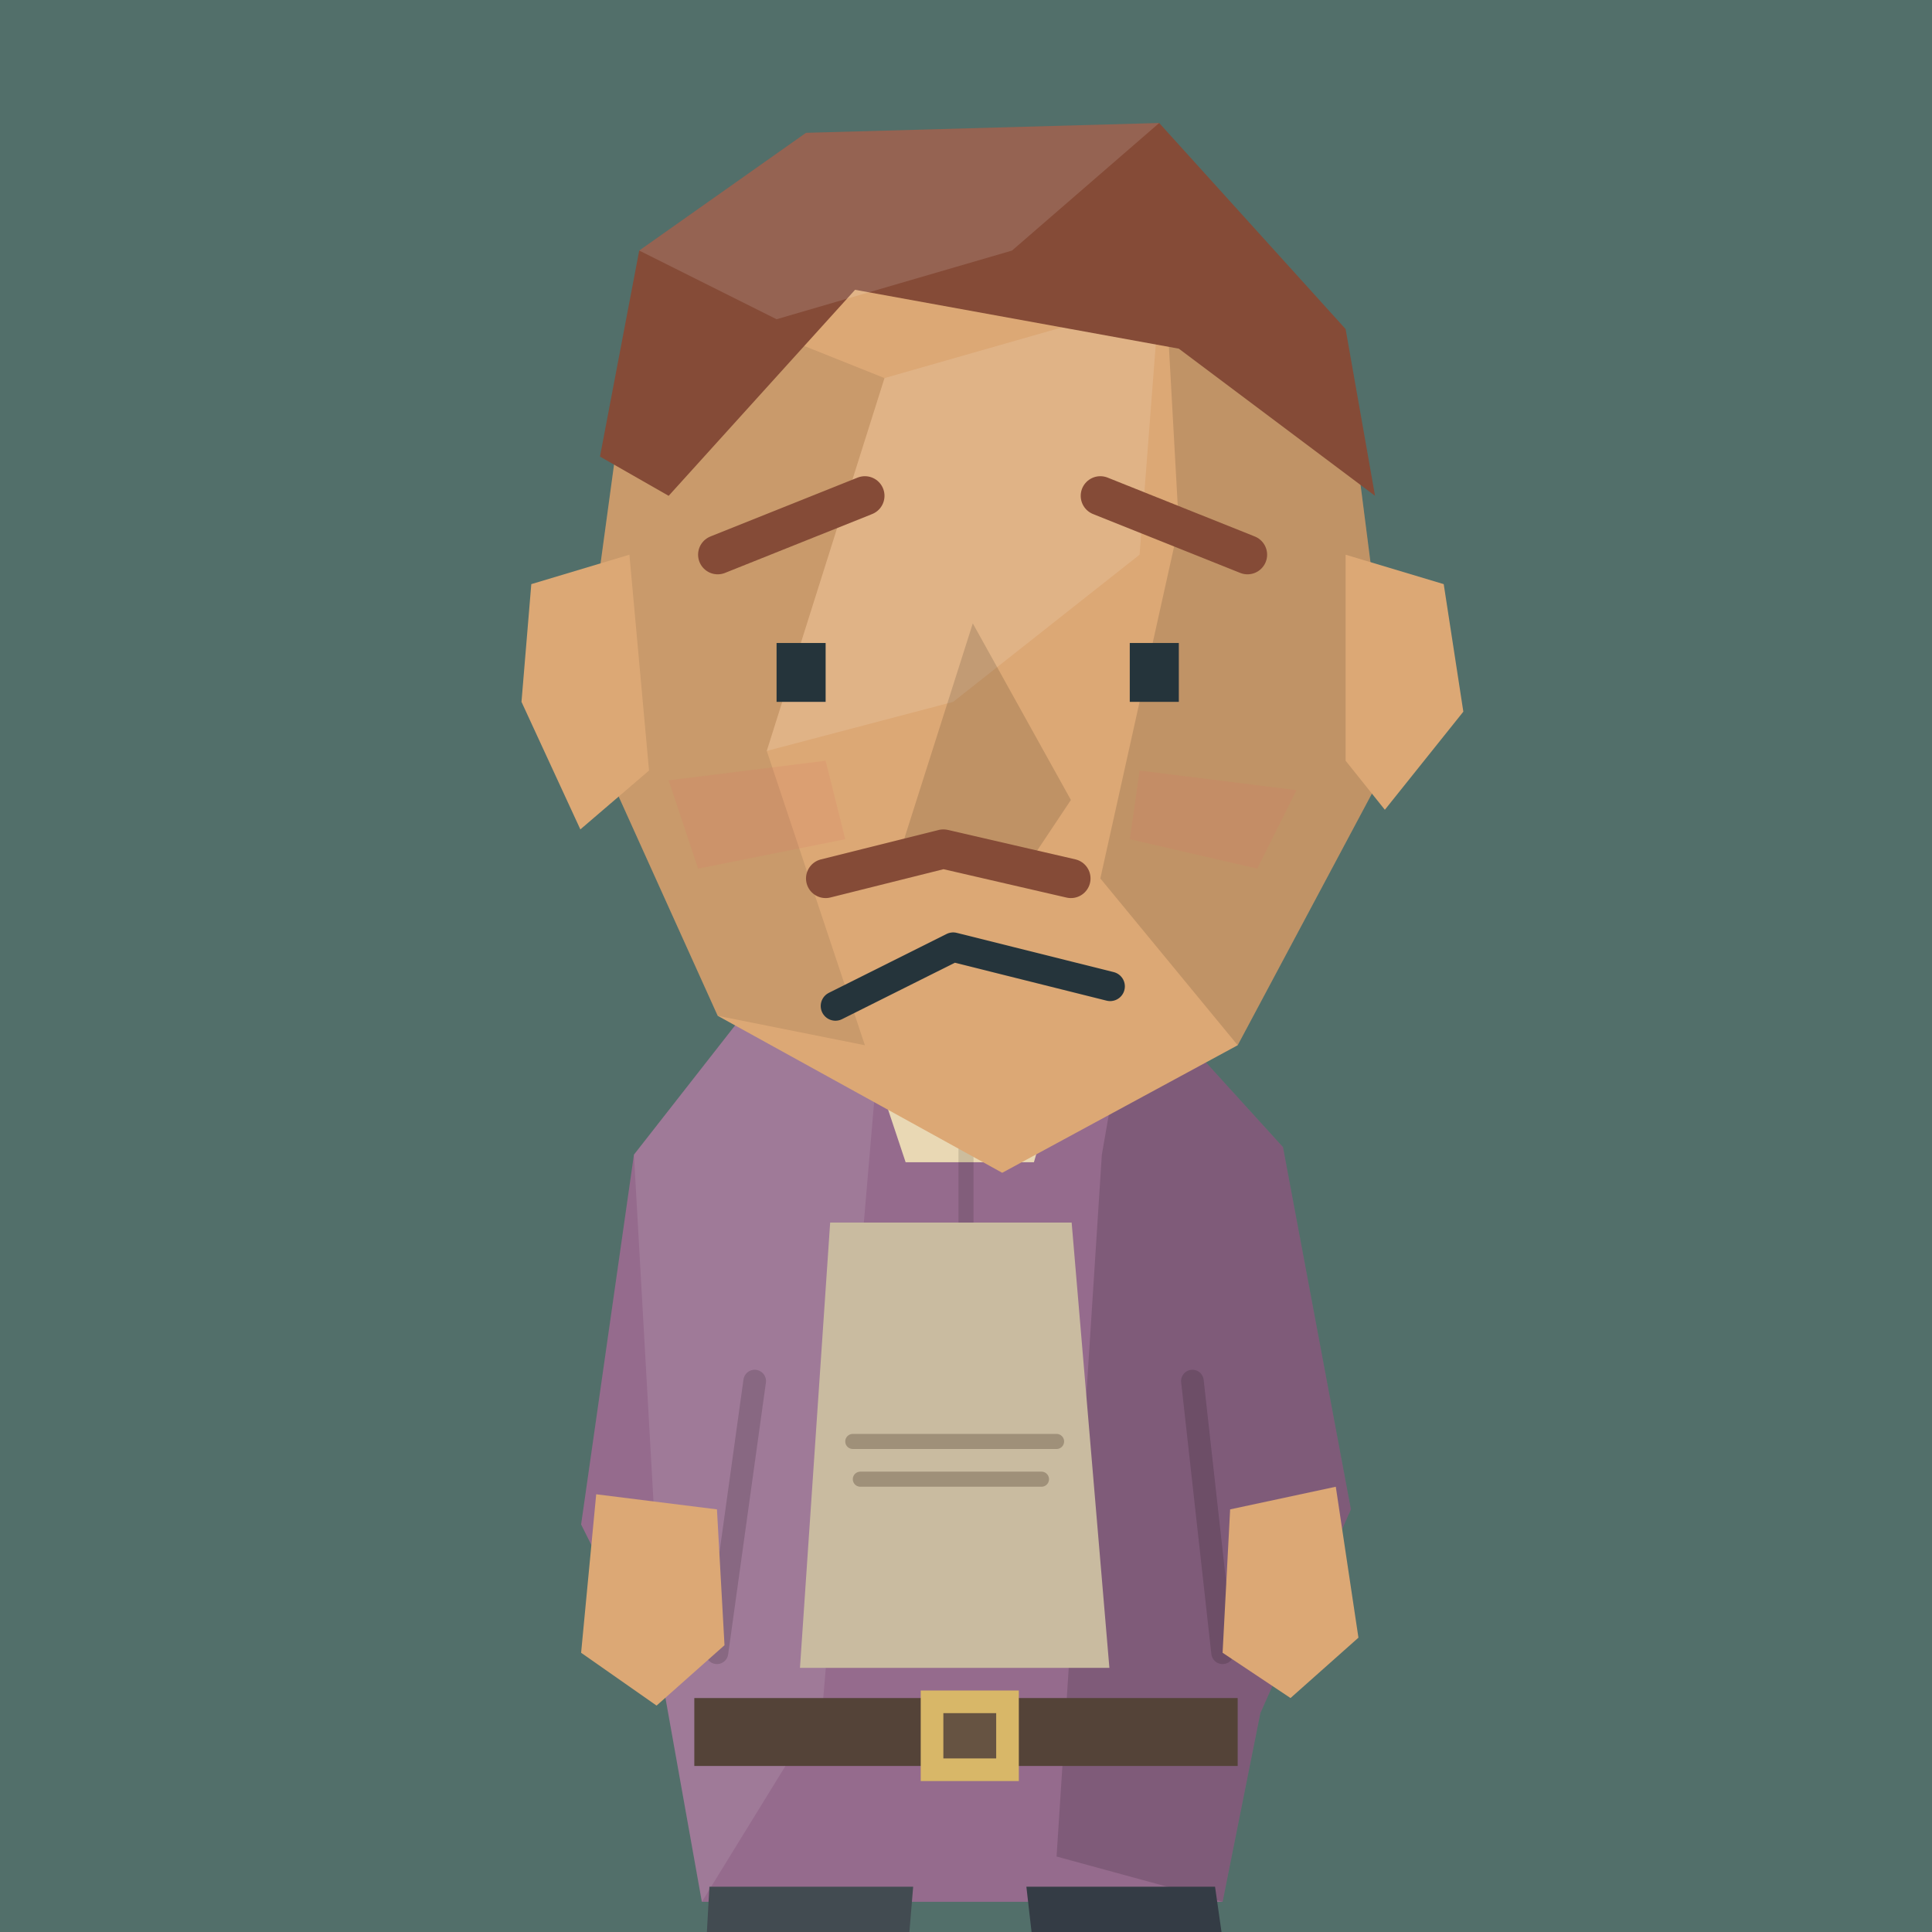
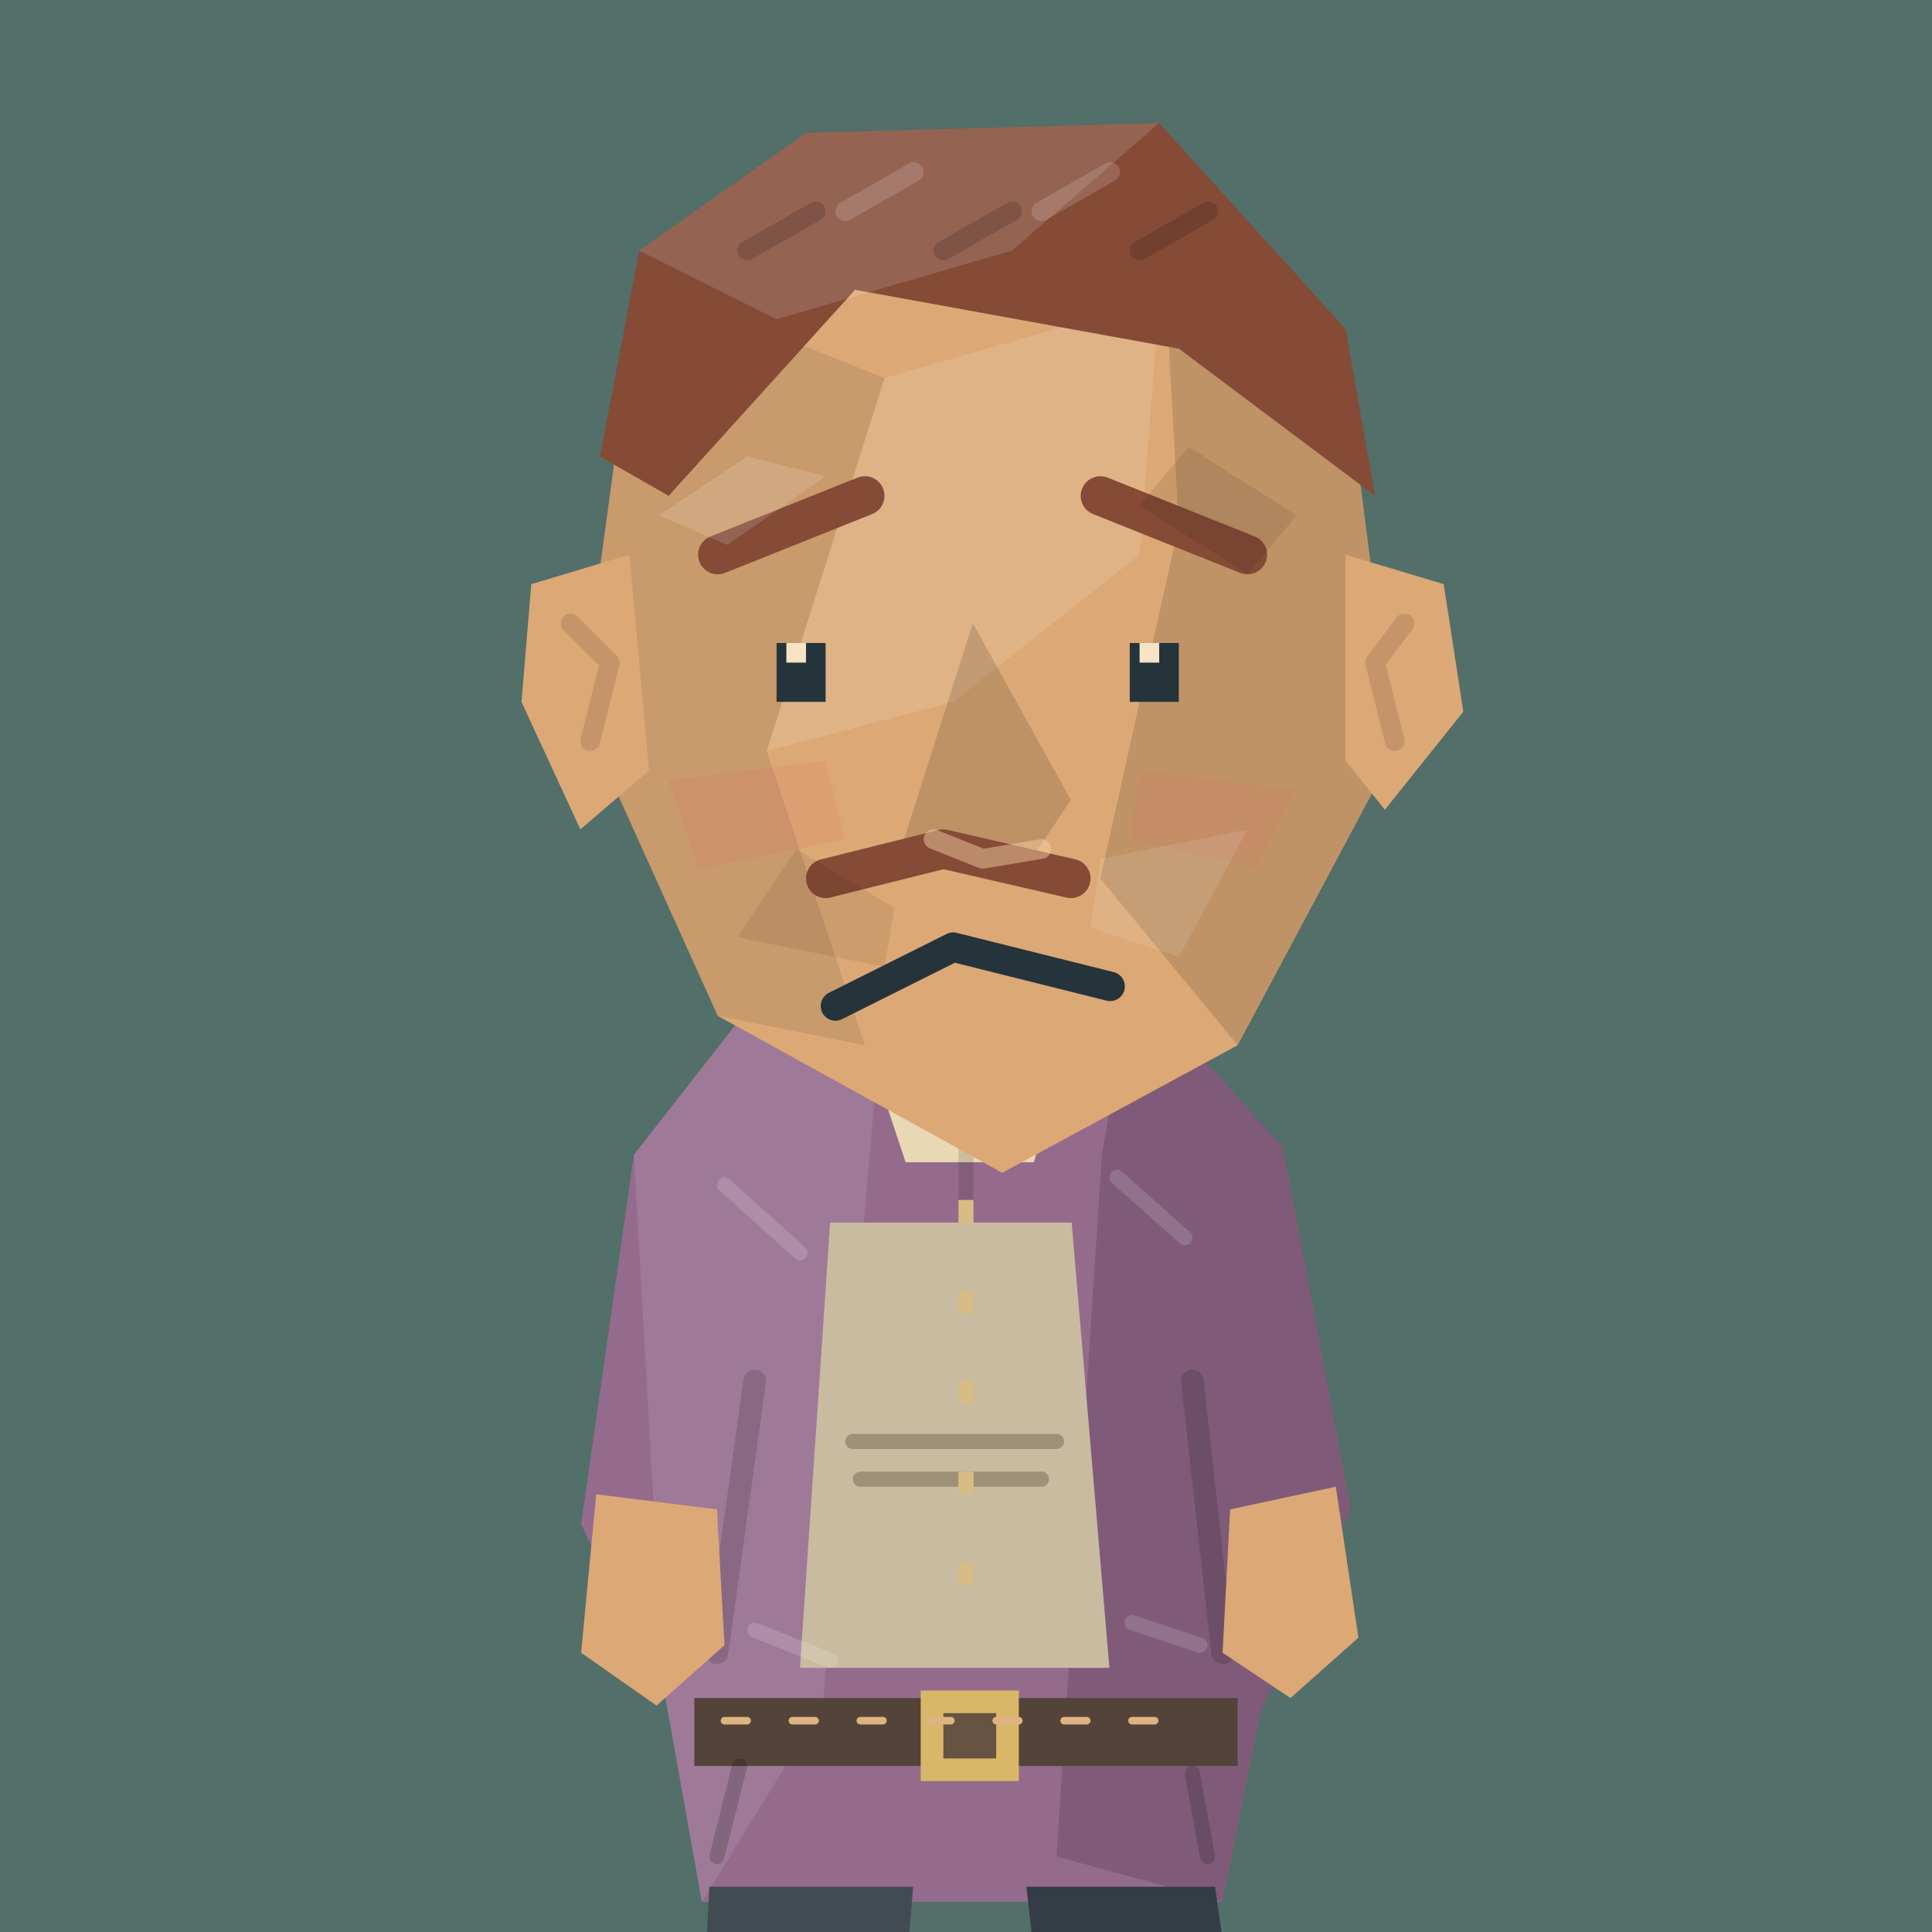
<svg xmlns="http://www.w3.org/2000/svg" width="256" height="256" viewBox="0 0 256 256">
  <rect x="0" y="0" width="256" height="256" fill="#526f6a" />
  <g transform="translate(64 120)">
    <polygon points="38,10 86,10 106,32 115,80 103,107 98,132 29,132 24,104 13,82 20,33" fill="#956b8d" />
    <polygon points="38,10 52,24 45,106 29,132 24,104 20,33" fill="#ffffff19" />
    <polygon points="86,10 106,32 115,80 103,107 98,132 76,126 82,33" fill="#00000025" />
    <polygon points="48,10 64,22 80,10 73,34 56,34" fill="#e9d8b4" />
    <path d="M64 24L64 98" fill="none" stroke="#00000020" stroke-width="2" stroke-linecap="round" stroke-linejoin="round" />
    <path d="M36 63L31 99 M94 63L98 99" fill="none" stroke="#00000025" stroke-width="3" stroke-linecap="round" stroke-linejoin="round" />
    <rect x="28" y="105" width="72" height="9" fill="#544338" />
    <rect x="58" y="104" width="13" height="12" fill="#d8b768" />
    <rect x="61" y="107" width="7" height="6" fill="#665342" />
    <polygon points="30,130 57,130 54,166 28,166" fill="#424b51" />
    <polygon points="72,130 97,130 102,165 76,165" fill="#343c45" />
    <polygon points="28,157 52,158 55,174 17,174 17,166" fill="#584839" />
    <polygon points="76,157 102,158 111,172 75,174" fill="#493a32" />
    <path d="M21 171L52 171 M78 171L107 170" fill="none" stroke="#bc9562" stroke-width="2" stroke-linecap="round" stroke-linejoin="round" />
    <polygon points="15,78 31,80 32,98 23,106 13,99" fill="#dca875" />
    <polygon points="99,80 113,77 116,97 107,105 98,99" fill="#dca875" />
    <polygon points="46,42 78,42 83,101 42,101" fill="#c9bba0" />
    <path d="M49 71L76 71 M50 76L74 76" fill="none" stroke="#9f9079" stroke-width="2" stroke-linecap="round" stroke-linejoin="round" />
+     <path d="M32 37l10 9 M84 36l9 8 M36 96l10 4 M86 95l9 3" fill="none" stroke="#ffffff24" stroke-width="2" stroke-linecap="round" stroke-linejoin="round" />
+     <path d="M34 114l-3 12 M94 115l2 11 M39 143l9 11 M85 142l-4 15" fill="none" stroke="#0000002b" stroke-width="2" stroke-linecap="round" stroke-linejoin="round" />
+     <rect x="63" y="39" width="2" height="3" fill="#d7bd84" />
+     <rect x="63" y="51" width="2" height="3" fill="#d7bd84" />
+     <rect x="63" y="63" width="2" height="3" fill="#d7bd84" />
+     <rect x="63" y="75" width="2" height="3" fill="#d7bd84" />
+     <rect x="63" y="87" width="2" height="3" fill="#d7bd84" />
+     <path d="M32 108h3" fill="none" stroke="#ddb481" stroke-width="1" stroke-linecap="round" stroke-linejoin="round" />
+     <path d="M41 108h3" fill="none" stroke="#ddb481" stroke-width="1" stroke-linecap="round" stroke-linejoin="round" />
+     <path d="M50 108h3" fill="none" stroke="#ddb481" stroke-width="1" stroke-linecap="round" stroke-linejoin="round" />
+     <path d="M59 108h3" fill="none" stroke="#ddb481" stroke-width="1" stroke-linecap="round" stroke-linejoin="round" />
+     <path d="M68 108h3" fill="none" stroke="#ddb481" stroke-width="1" stroke-linecap="round" stroke-linejoin="round" />
+     <path d="M77 108h3" fill="none" stroke="#ddb481" stroke-width="1" stroke-linecap="round" stroke-linejoin="round" />
+     <path d="M86 108h3" fill="none" stroke="#ddb481" stroke-width="1" stroke-linecap="round" stroke-linejoin="round" />
+     <polygon points="29,158 36,155 47,160 49,165 30,166" fill="#ffffff18" />
+     <polygon points="80,158 86,155 100,161 101,167 80,166" fill="#ffffff18" />
+     <path d="M35 165h12m-11 3h10" fill="none" stroke="#c9a373" stroke-width="1" stroke-linecap="round" stroke-linejoin="round" />
+     <path d="M84 165h12m-11 3h10" fill="none" stroke="#c9a373" stroke-width="1" stroke-linecap="round" stroke-linejoin="round" />
  </g>
  <g transform="translate(47 2) scale(1.3)">
    <polygon points="29,27 82,16 101,36 106,75 90,105 66,118 37,102 23,71" fill="#dca875" />
    <polygon points="29,27 54,37 42,75 52,105 37,102 23,71" fill="#00000016" />
    <polygon points="82,16 101,36 106,75 90,105 76,88 84,52" fill="#00000020" />
    <polygon points="54,37 82,29 80,55 61,70 42,75" fill="#ffffff20" />
    <polygon points="18,58 28,55 30,77 23,83 17,70" fill="#dca875" />
    <polygon points="101,55 111,58 113,71 105,81 101,76" fill="#dca875" />
    <polygon points="25,45 29,24 46,12 82,11 101,32 104,49 84,34 51,28 32,49" fill="#854b37" />
    <polygon points="29,24 46,12 82,11 67,24 43,31" fill="#ffffff22" />
    <path d="M37 55L52 49 M76 49L91 55" fill="none" stroke="#854b37" stroke-width="4" stroke-linecap="round" stroke-linejoin="round" />
    <rect x="43" y="64" width="5" height="6" fill="#25343b" />
    <rect x="79" y="64" width="5" height="6" fill="#25343b" />
    <polygon points="63,62 56,84 69,86 73,80" fill="#00000022" />
    <path d="M57 86L70 87" fill="none" stroke="#dca875" stroke-width="2" stroke-linecap="round" stroke-linejoin="round" />
    <polygon points="32,78 48,76 50,84 35,87" fill="#d977682e" />
    <polygon points="80,77 96,79 92,87 79,84" fill="#d977682e" />
    <path d="M49 101L61 95L77 99" fill="none" stroke="#25343b" stroke-width="3" stroke-linecap="round" stroke-linejoin="round" />
    <path d="M48 88L60 85L73 88" fill="none" stroke="#854b37" stroke-width="4" stroke-linecap="round" stroke-linejoin="round" />
+     <polygon points="31,51 40,45 48,47 38,54" fill="#ffffff22" />
+     <polygon points="85,44 96,51 91,57 80,50" fill="#00000017" />
+     <polygon points="45,85 55,91 54,97 39,94" fill="#00000012" />
+     <polygon points="76,86 91,83 84,96 75,93" fill="#ffffff19" />
+     <path d="M22 62l4 4-2 8M107 62l-3 4 2 8" fill="none" stroke="#835b463f" stroke-width="2" stroke-linecap="round" stroke-linejoin="round" />
+     <path d="M59 84l5 2 6-1" fill="none" stroke="#f6d0a37a" stroke-width="2" stroke-linecap="round" stroke-linejoin="round" />
+     <path d="M40 24l7 -4" fill="none" stroke="#00000026" stroke-width="2" stroke-linecap="round" stroke-linejoin="round" />
+     <path d="M50 20l7 -4" fill="none" stroke="#ffffff26" stroke-width="2" stroke-linecap="round" stroke-linejoin="round" />
+     <path d="M60 24l7 -4" fill="none" stroke="#00000026" stroke-width="2" stroke-linecap="round" stroke-linejoin="round" />
+     <path d="M70 20l7 -4" fill="none" stroke="#ffffff26" stroke-width="2" stroke-linecap="round" stroke-linejoin="round" />
+     <path d="M80 24l7 -4" fill="none" stroke="#00000026" stroke-width="2" stroke-linecap="round" stroke-linejoin="round" />
+     <rect x="44" y="64" width="2" height="2" fill="#f6e4c4" />
+     <rect x="80" y="64" width="2" height="2" fill="#f6e4c4" />
  </g>
</svg>
